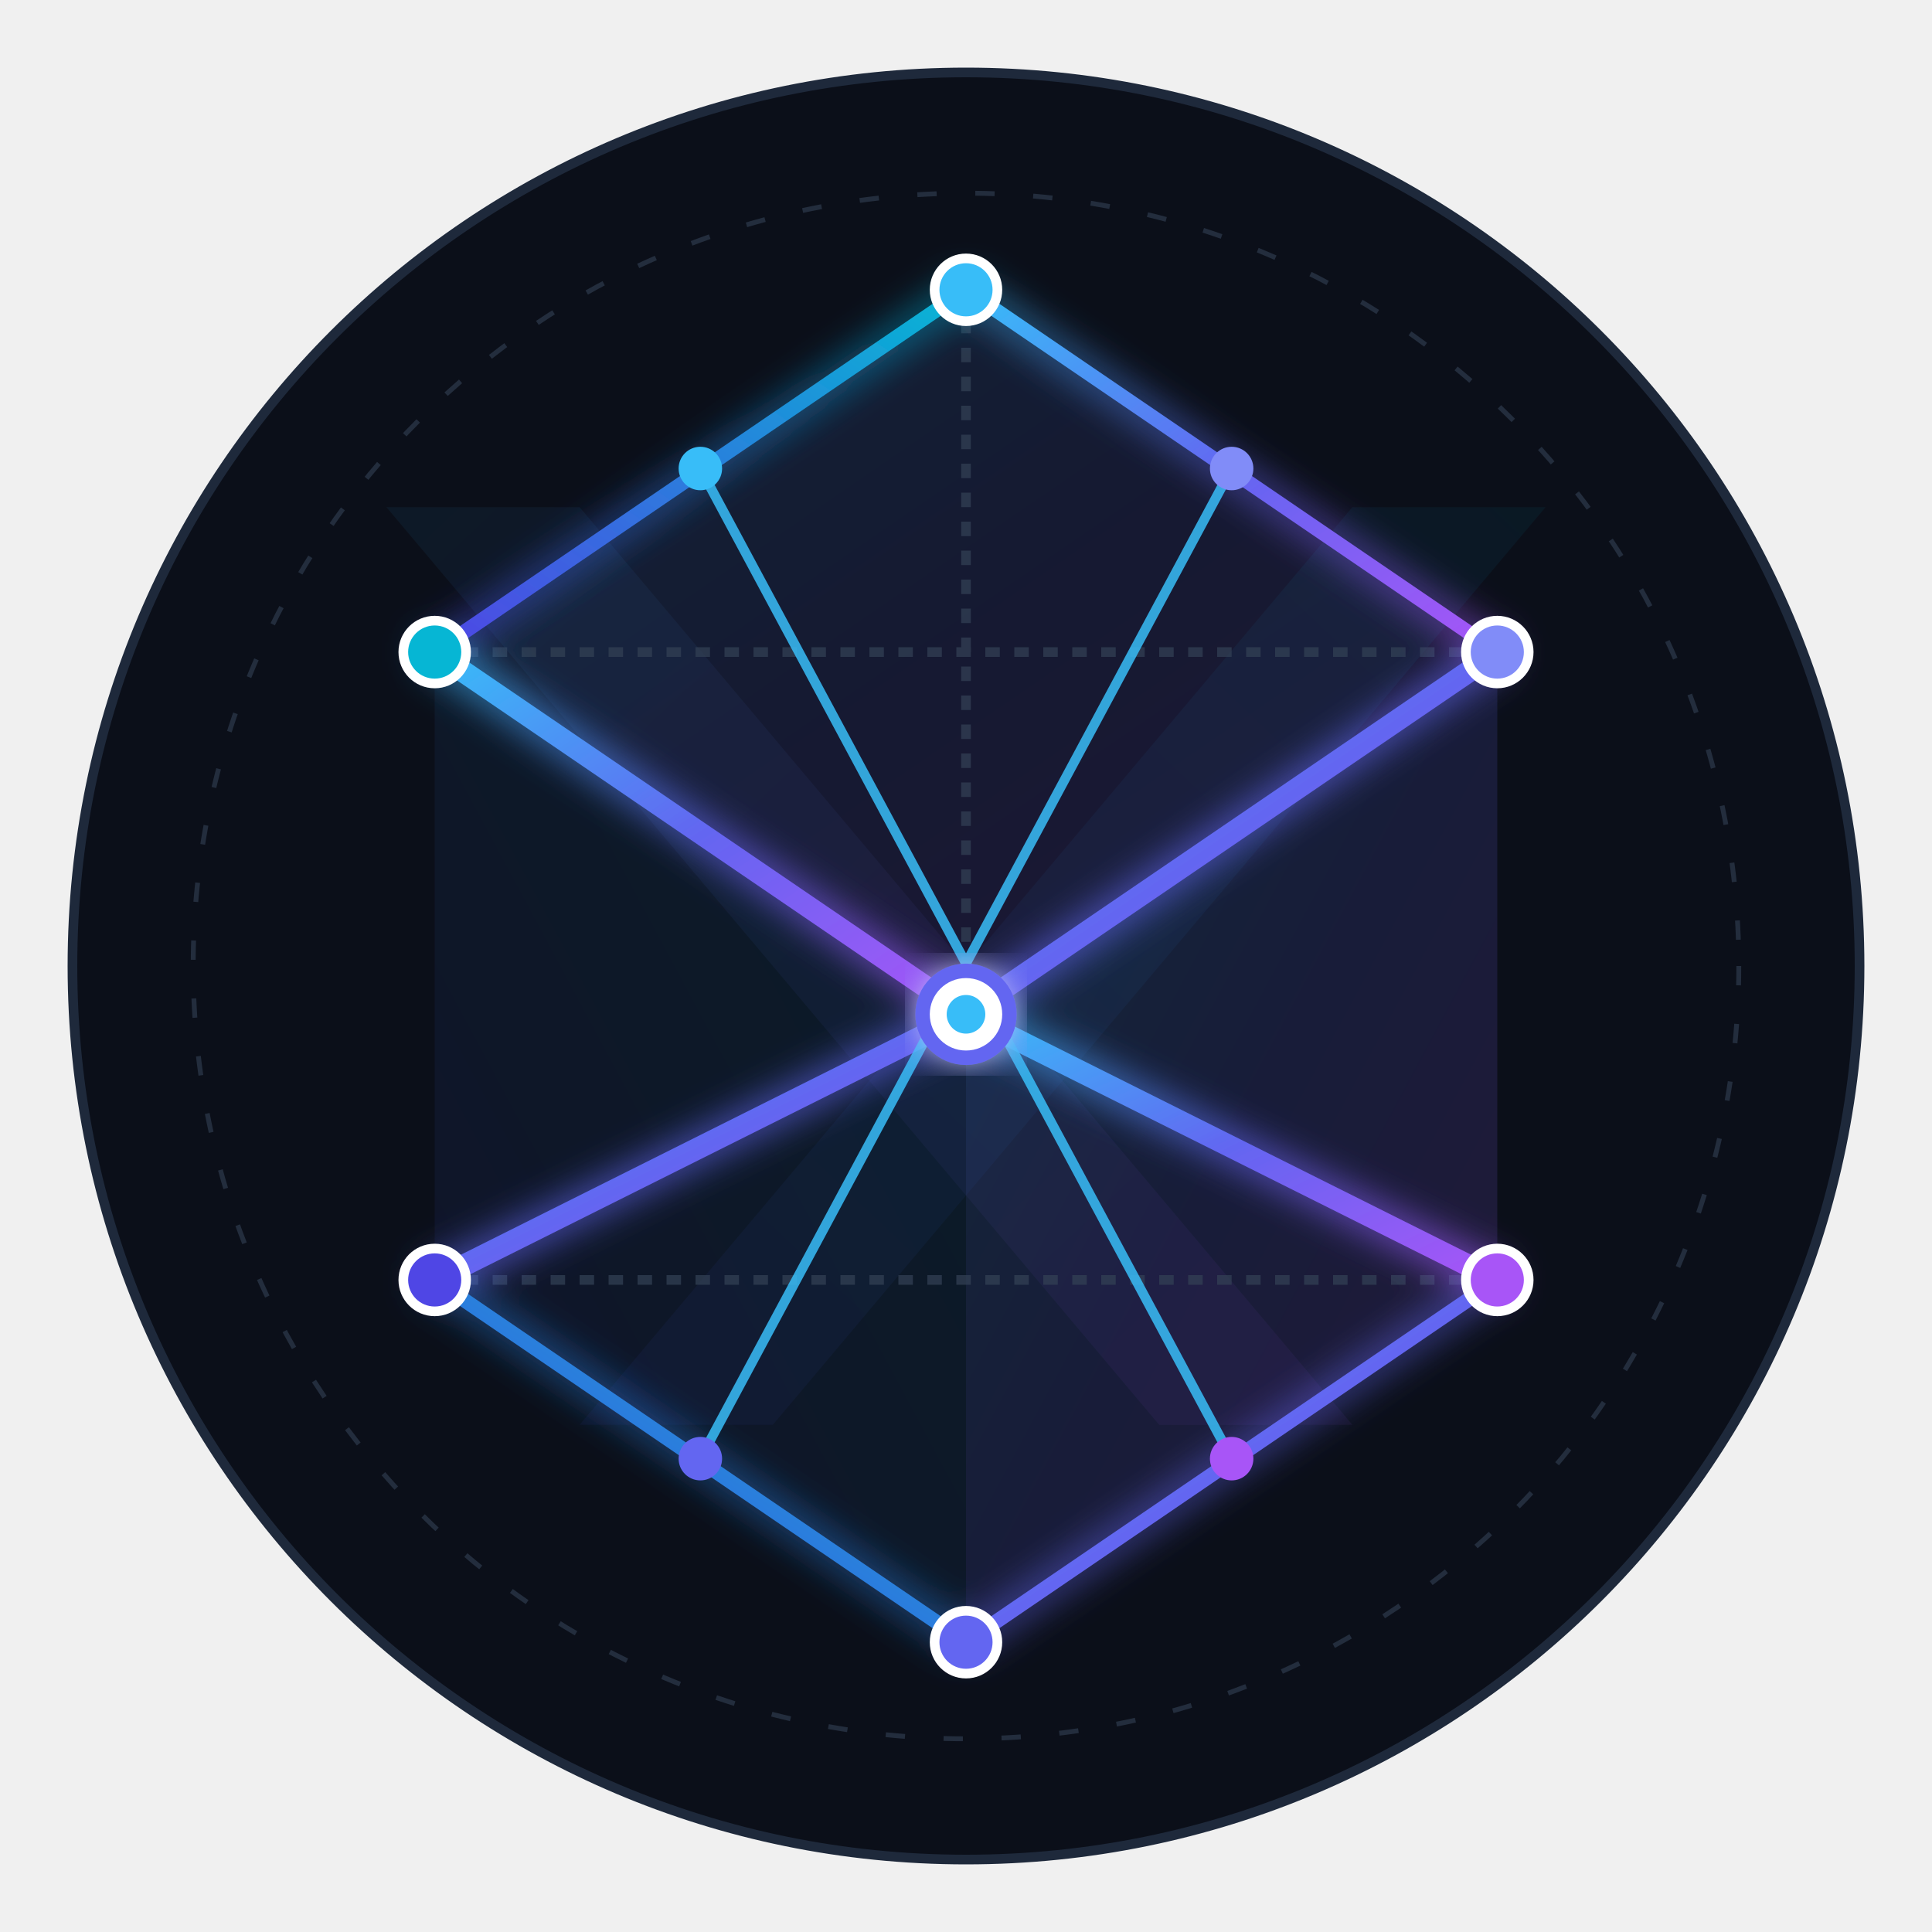
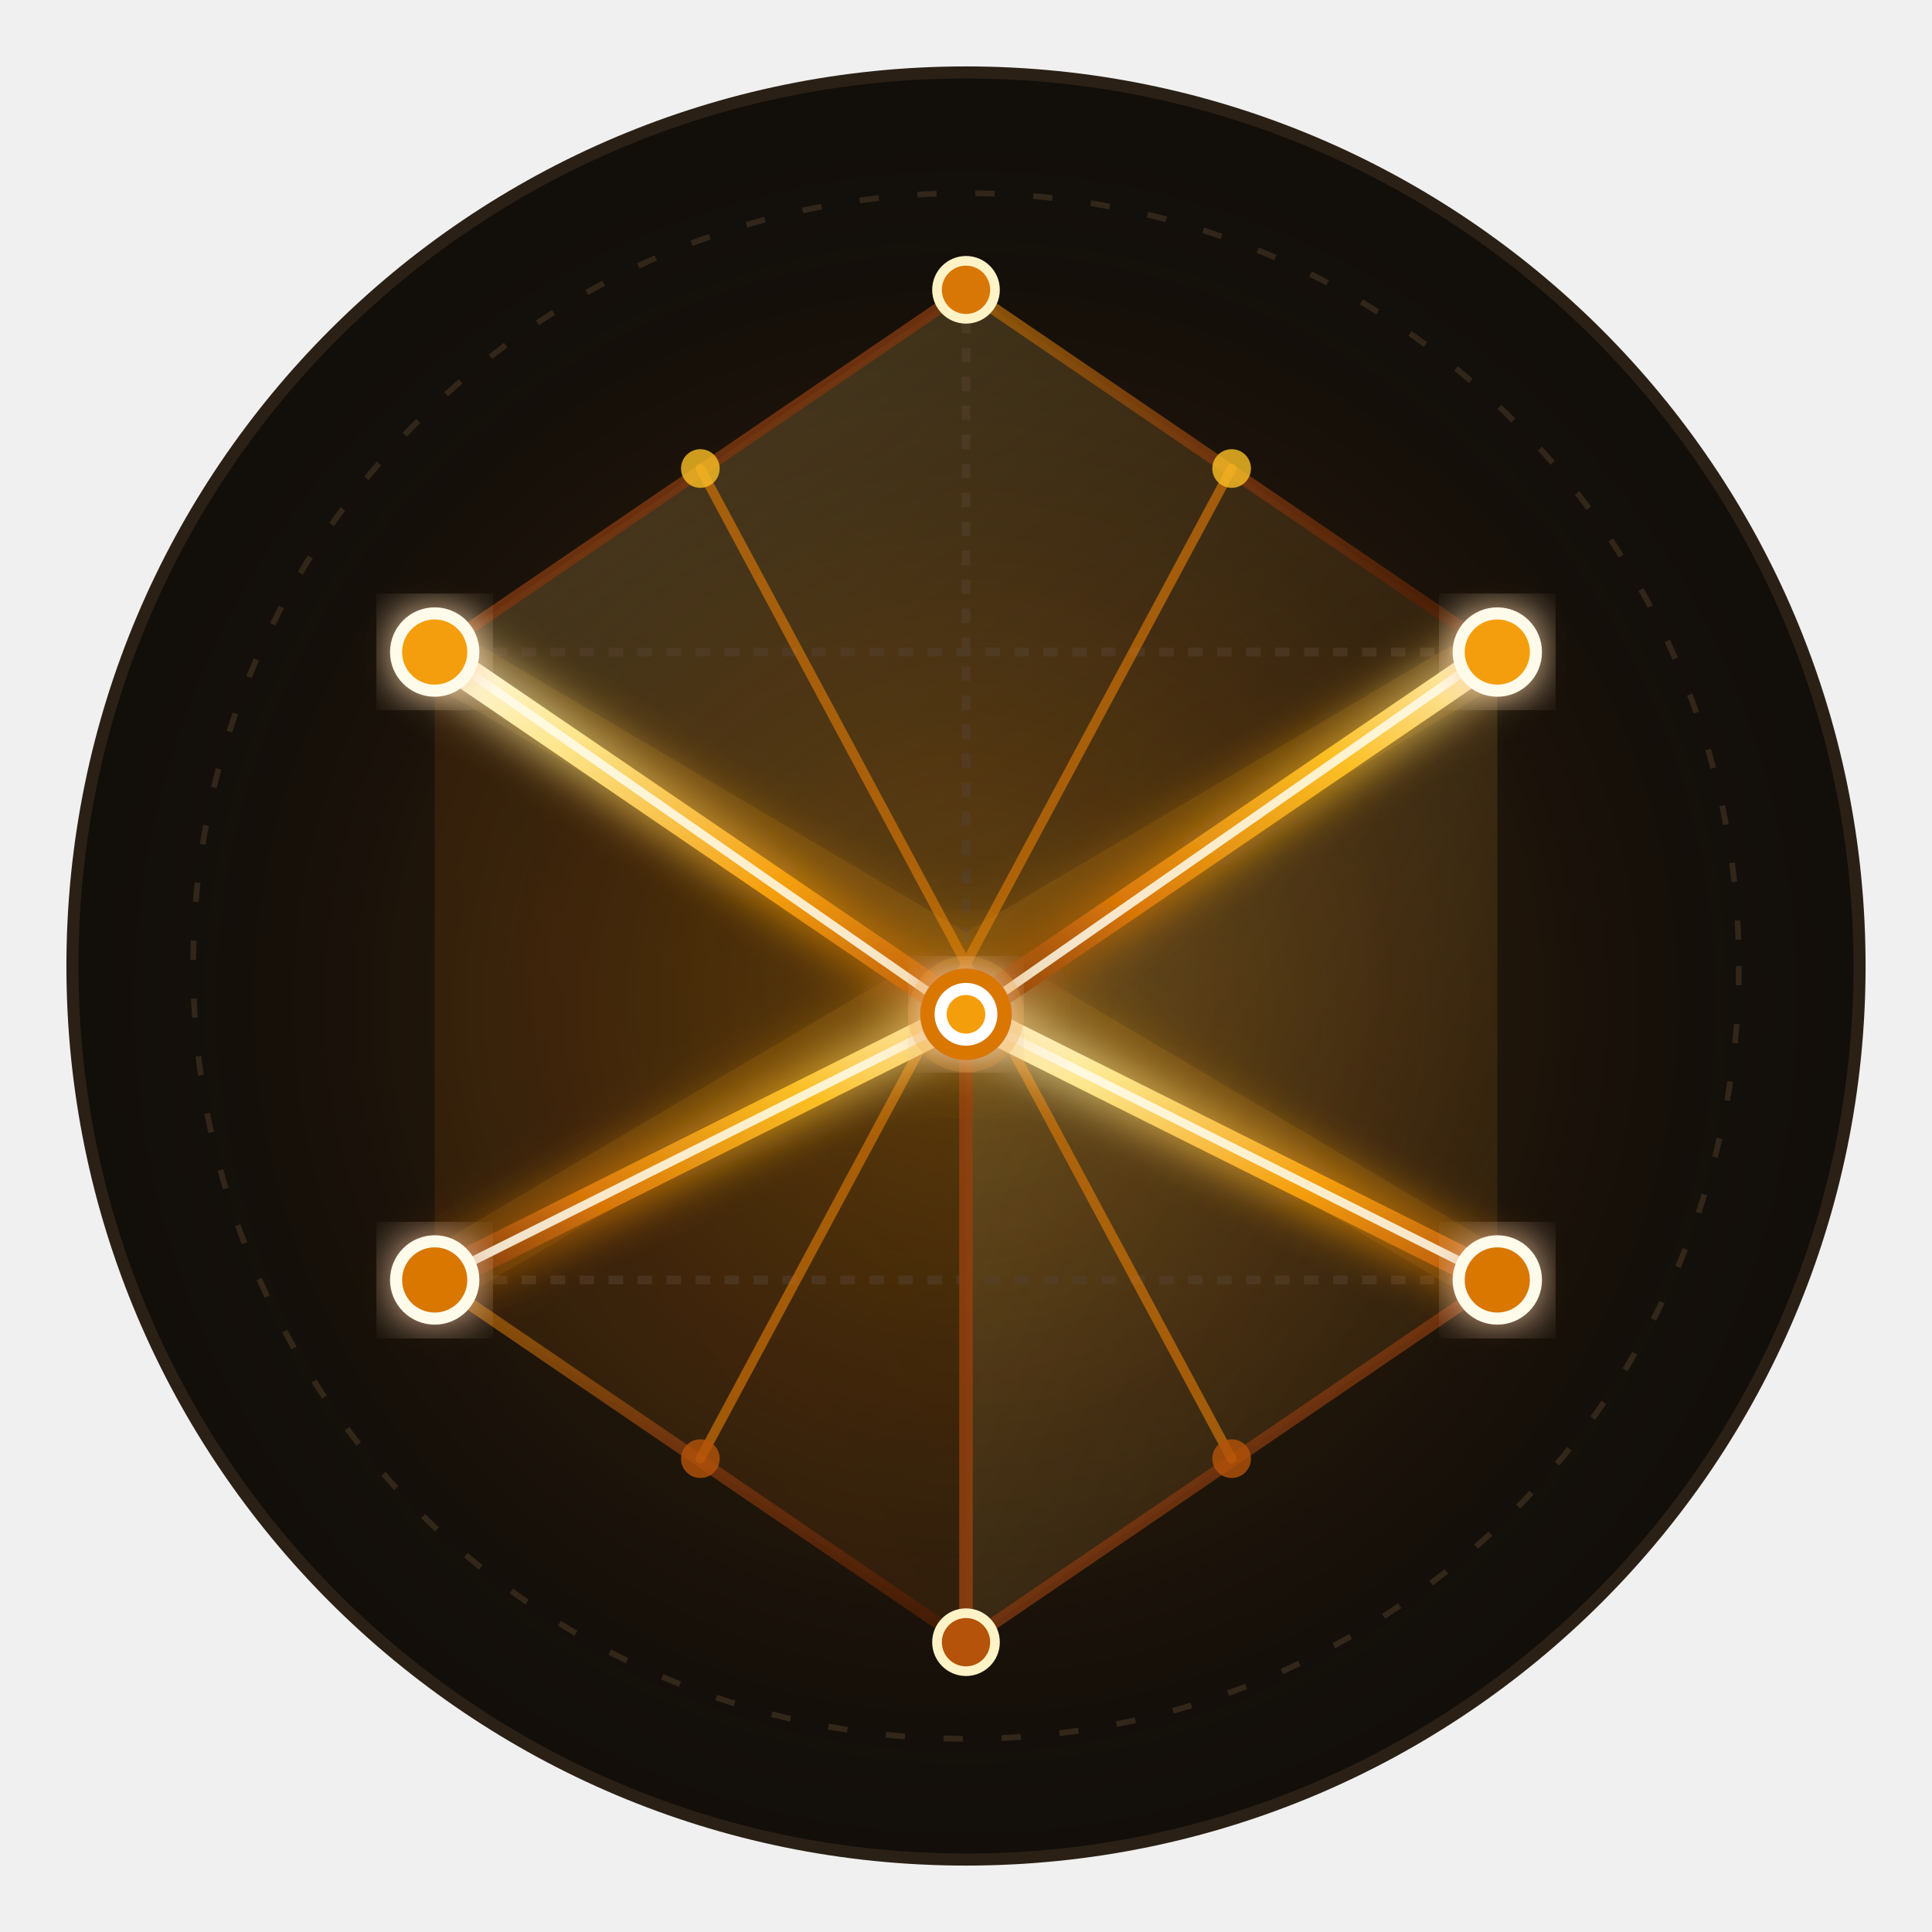
<svg xmlns="http://www.w3.org/2000/svg" viewBox="0 0 400 400" width="100%" height="100%">
  <defs>
-     <linearGradient id="grad-primary" x1="0%" y1="0%" x2="100%" y2="100%">
-       <stop offset="0%" stop-color="#38BDF8" />
-       <stop offset="50%" stop-color="#6366F1" />
-       <stop offset="100%" stop-color="#A855F7" />
+     <linearGradient id="gold-x-main" x1="0%" y1="0%" x2="100%" y2="100%">
+       <stop offset="0%" stop-color="#FFFBEB" />
+       <stop offset="25%" stop-color="#FDE68A" />
+       <stop offset="65%" stop-color="#F59E0B" />
+       <stop offset="100%" stop-color="#B45309" />
    </linearGradient>
-     <linearGradient id="grad-secondary" x1="100%" y1="0%" x2="0%" y2="100%">
-       <stop offset="0%" stop-color="#06B6D4" />
-       <stop offset="100%" stop-color="#4F46E5" />
+     <linearGradient id="gold-x-reverse" x1="100%" y1="0%" x2="0%" y2="100%">
+       <stop offset="0%" stop-color="#FEF3C7" />
+       <stop offset="30%" stop-color="#FBBF24" />
+       <stop offset="70%" stop-color="#D97706" />
+       <stop offset="100%" stop-color="#78350F" />
    </linearGradient>
-     <linearGradient id="edge-glow" x1="0%" y1="0%" x2="100%" y2="100%">
-       <stop offset="0%" stop-color="#38BDF8" stop-opacity="0.8" />
-       <stop offset="100%" stop-color="#818CF8" stop-opacity="0.8" />
+     <linearGradient id="bronze-frame" x1="0%" y1="0%" x2="100%" y2="100%">
+       <stop offset="0%" stop-color="#A16207" />
+       <stop offset="50%" stop-color="#78350F" />
+       <stop offset="100%" stop-color="#451A03" />
    </linearGradient>
-     <filter id="glow" x="-20%" y="-20%" width="140%" height="140%">
-       <feGaussianBlur stdDeviation="4" result="blur" />
-       <feComposite in="SourceGraphic" in2="blur" operator="over" />
+     <linearGradient id="amber-facet-top" x1="0%" y1="0%" x2="100%" y2="100%">
+       <stop offset="0%" stop-color="#FDE68A" stop-opacity="0.22" />
+       <stop offset="100%" stop-color="#D97706" stop-opacity="0.08" />
+     </linearGradient>
+     <linearGradient id="amber-facet-side" x1="0%" y1="100%" x2="100%" y2="0%">
+       <stop offset="0%" stop-color="#92400E" stop-opacity="0.18" />
+       <stop offset="100%" stop-color="#F59E0B" stop-opacity="0.08" />
+     </linearGradient>
+     <radialGradient id="gold-glow" cx="50%" cy="52%" r="50%">
+       <stop offset="0%" stop-color="#F59E0B" stop-opacity="0.28" />
+       <stop offset="45%" stop-color="#D97706" stop-opacity="0.12" />
+       <stop offset="100%" stop-color="#0F0D0A" stop-opacity="0" />
+     </radialGradient>
+     <filter id="x-radiance" x="-25%" y="-25%" width="150%" height="150%">
+       <feGaussianBlur stdDeviation="5" result="glow" />
+       <feComposite in="SourceGraphic" in2="glow" operator="over" />
+     </filter>
+     <filter id="center-burst" x="-40%" y="-40%" width="180%" height="180%">
+       <feGaussianBlur stdDeviation="8" result="burst" />
+       <feComposite in="SourceGraphic" in2="burst" operator="over" />
    </filter>
  </defs>
-   <circle cx="200" cy="200" r="185" fill="#0B0F19" stroke="#1E293B" stroke-width="2" />
-   <circle cx="200" cy="200" r="160" fill="none" stroke="#334155" stroke-width="1" stroke-dasharray="4,8" opacity="0.6" />
-   <polygon points="200,60 310,135 200,210 90,135" fill="url(#grad-primary)" opacity="0.12" />
-   <polygon points="90,135 200,210 200,340 90,265" fill="url(#grad-secondary)" opacity="0.08" />
-   <polygon points="310,135 200,210 200,340 310,265" fill="url(#grad-primary)" opacity="0.15" />
-   <polygon points="120,105 280,295 240,295 80,105" fill="url(#grad-primary)" opacity="0.06" />
-   <polygon points="280,105 120,295 160,295 320,105" fill="url(#grad-secondary)" opacity="0.06" />
-   <g stroke="#334155" stroke-width="2" opacity="0.7">
+   <circle cx="200" cy="200" r="185" fill="#120E0A" stroke="#2A2016" stroke-width="2.5" />
+   <circle cx="200" cy="200" r="160" fill="none" stroke="#423223" stroke-width="1.2" stroke-dasharray="4,8" opacity="0.65" />
+   <circle cx="200" cy="200" r="185" fill="url(#gold-glow)" />
+   <polygon points="200,60 310,135 200,210 90,135" fill="url(#amber-facet-top)" />
+   <polygon points="90,135 200,210 200,340 90,265" fill="url(#amber-facet-side)" />
+   <polygon points="310,135 200,210 200,340 310,265" fill="url(#amber-facet-top)" />
+   <g stroke="#54402E" stroke-width="1.8" opacity="0.55">
    <line x1="200" y1="60" x2="200" y2="210" stroke-dasharray="3,3" />
    <line x1="90" y1="135" x2="310" y2="135" stroke-dasharray="3,3" />
    <line x1="90" y1="265" x2="310" y2="265" stroke-dasharray="3,3" />
  </g>
-   <g stroke="url(#grad-primary)" stroke-width="4.5" stroke-linecap="round" filter="url(#glow)">
-     <line x1="90" y1="135" x2="200" y2="210" />
-     <line x1="200" y1="210" x2="310" y2="265" />
-     <line x1="310" y1="135" x2="200" y2="210" />
-     <line x1="200" y1="210" x2="90" y2="265" />
-     <line x1="200" y1="60" x2="310" y2="135" stroke="url(#grad-primary)" stroke-width="3" />
-     <line x1="200" y1="60" x2="90" y2="135" stroke="url(#grad-secondary)" stroke-width="3" />
-     <line x1="90" y1="135" x2="90" y2="265" stroke="url(#grad-secondary)" stroke-width="3" />
-     <line x1="310" y1="135" x2="310" y2="265" stroke="url(#grad-primary)" stroke-width="3" />
-     <line x1="90" y1="265" x2="200" y2="340" stroke="url(#grad-secondary)" stroke-width="3" />
-     <line x1="310" y1="265" x2="200" y2="340" stroke="url(#grad-primary)" stroke-width="3" />
-     <line x1="200" y1="210" x2="200" y2="340" stroke="url(#grad-primary)" stroke-width="3.5" />
+   <g stroke="url(#bronze-frame)" stroke-width="2.5" stroke-linecap="round" opacity="0.85">
+     <line x1="200" y1="60" x2="310" y2="135" />
+     <line x1="200" y1="60" x2="90" y2="135" />
+     <line x1="90" y1="135" x2="90" y2="265" />
+     <line x1="310" y1="135" x2="310" y2="265" />
+     <line x1="90" y1="265" x2="200" y2="340" />
+     <line x1="310" y1="265" x2="200" y2="340" />
+     <line x1="200" y1="210" x2="200" y2="340" stroke="#92400E" stroke-width="2.8" />
  </g>
-   <g stroke="#38BDF8" stroke-width="2" stroke-linecap="round" opacity="0.85">
+   <g stroke="#D97706" stroke-width="2" stroke-linecap="round" opacity="0.65">
    <line x1="145" y1="97" x2="255" y2="302" />
    <line x1="255" y1="97" x2="145" y2="302" />
  </g>
-   <circle cx="200" cy="60" r="6.5" fill="#38BDF8" stroke="#FFFFFF" stroke-width="2" />
-   <circle cx="90" cy="135" r="6.5" fill="#06B6D4" stroke="#FFFFFF" stroke-width="2" />
-   <circle cx="310" cy="135" r="6.5" fill="#818CF8" stroke="#FFFFFF" stroke-width="2" />
-   <circle cx="90" cy="265" r="6.5" fill="#4F46E5" stroke="#FFFFFF" stroke-width="2" />
-   <circle cx="310" cy="265" r="6.5" fill="#A855F7" stroke="#FFFFFF" stroke-width="2" />
-   <circle cx="200" cy="340" r="6.5" fill="#6366F1" stroke="#FFFFFF" stroke-width="2" />
-   <circle cx="145" cy="97" r="4.5" fill="#38BDF8" />
-   <circle cx="255" cy="97" r="4.5" fill="#818CF8" />
-   <circle cx="145" cy="302" r="4.5" fill="#6366F1" />
-   <circle cx="255" cy="302" r="4.5" fill="#A855F7" />
-   <circle cx="200" cy="210" r="9" fill="#FFFFFF" stroke="#6366F1" stroke-width="3" filter="url(#glow)" />
-   <circle cx="200" cy="210" r="4" fill="#38BDF8" />
+   <g stroke="#F59E0B" stroke-width="12" stroke-linecap="round" opacity="0.2" filter="url(#x-radiance)">
+     <line x1="90" y1="135" x2="310" y2="265" />
+     <line x1="310" y1="135" x2="90" y2="265" />
+   </g>
+   <g stroke-linecap="round" filter="url(#x-radiance)">
+     <line x1="90" y1="135" x2="200" y2="210" stroke="url(#gold-x-main)" stroke-width="6.5" />
+     <line x1="200" y1="210" x2="310" y2="265" stroke="url(#gold-x-main)" stroke-width="6.5" />
+     <line x1="310" y1="135" x2="200" y2="210" stroke="url(#gold-x-reverse)" stroke-width="6.5" />
+     <line x1="200" y1="210" x2="90" y2="265" stroke="url(#gold-x-reverse)" stroke-width="6.5" />
+   </g>
+   <g stroke="#FFFBEB" stroke-width="1.8" stroke-linecap="round" opacity="0.85">
+     <line x1="94" y1="137" x2="196" y2="208" />
+     <line x1="204" y1="212" x2="306" y2="263" />
+     <line x1="306" y1="137" x2="204" y2="208" />
+     <line x1="196" y1="212" x2="94" y2="263" />
+   </g>
+   <circle cx="200" cy="60" r="6" fill="#D97706" stroke="#FEF3C7" stroke-width="2" />
+   <circle cx="200" cy="340" r="6" fill="#B45309" stroke="#FEF3C7" stroke-width="2" />
+   <circle cx="90" cy="135" r="8" fill="#F59E0B" stroke="#FFFBEB" stroke-width="2.5" filter="url(#x-radiance)" />
+   <circle cx="310" cy="135" r="8" fill="#F59E0B" stroke="#FFFBEB" stroke-width="2.5" filter="url(#x-radiance)" />
+   <circle cx="90" cy="265" r="8" fill="#D97706" stroke="#FFFBEB" stroke-width="2.5" filter="url(#x-radiance)" />
+   <circle cx="310" cy="265" r="8" fill="#D97706" stroke="#FFFBEB" stroke-width="2.5" filter="url(#x-radiance)" />
+   <circle cx="145" cy="97" r="4" fill="#FBBF24" opacity="0.8" />
+   <circle cx="255" cy="97" r="4" fill="#FBBF24" opacity="0.8" />
+   <circle cx="145" cy="302" r="4" fill="#B45309" opacity="0.8" />
+   <circle cx="255" cy="302" r="4" fill="#B45309" opacity="0.8" />
+   <circle cx="200" cy="210" r="12" fill="#F59E0B" opacity="0.35" filter="url(#center-burst)" />
+   <circle cx="200" cy="210" r="8" fill="#FFFFFF" stroke="#D97706" stroke-width="3" filter="url(#x-radiance)" />
+   <circle cx="200" cy="210" r="4" fill="#F59E0B" />
</svg>
